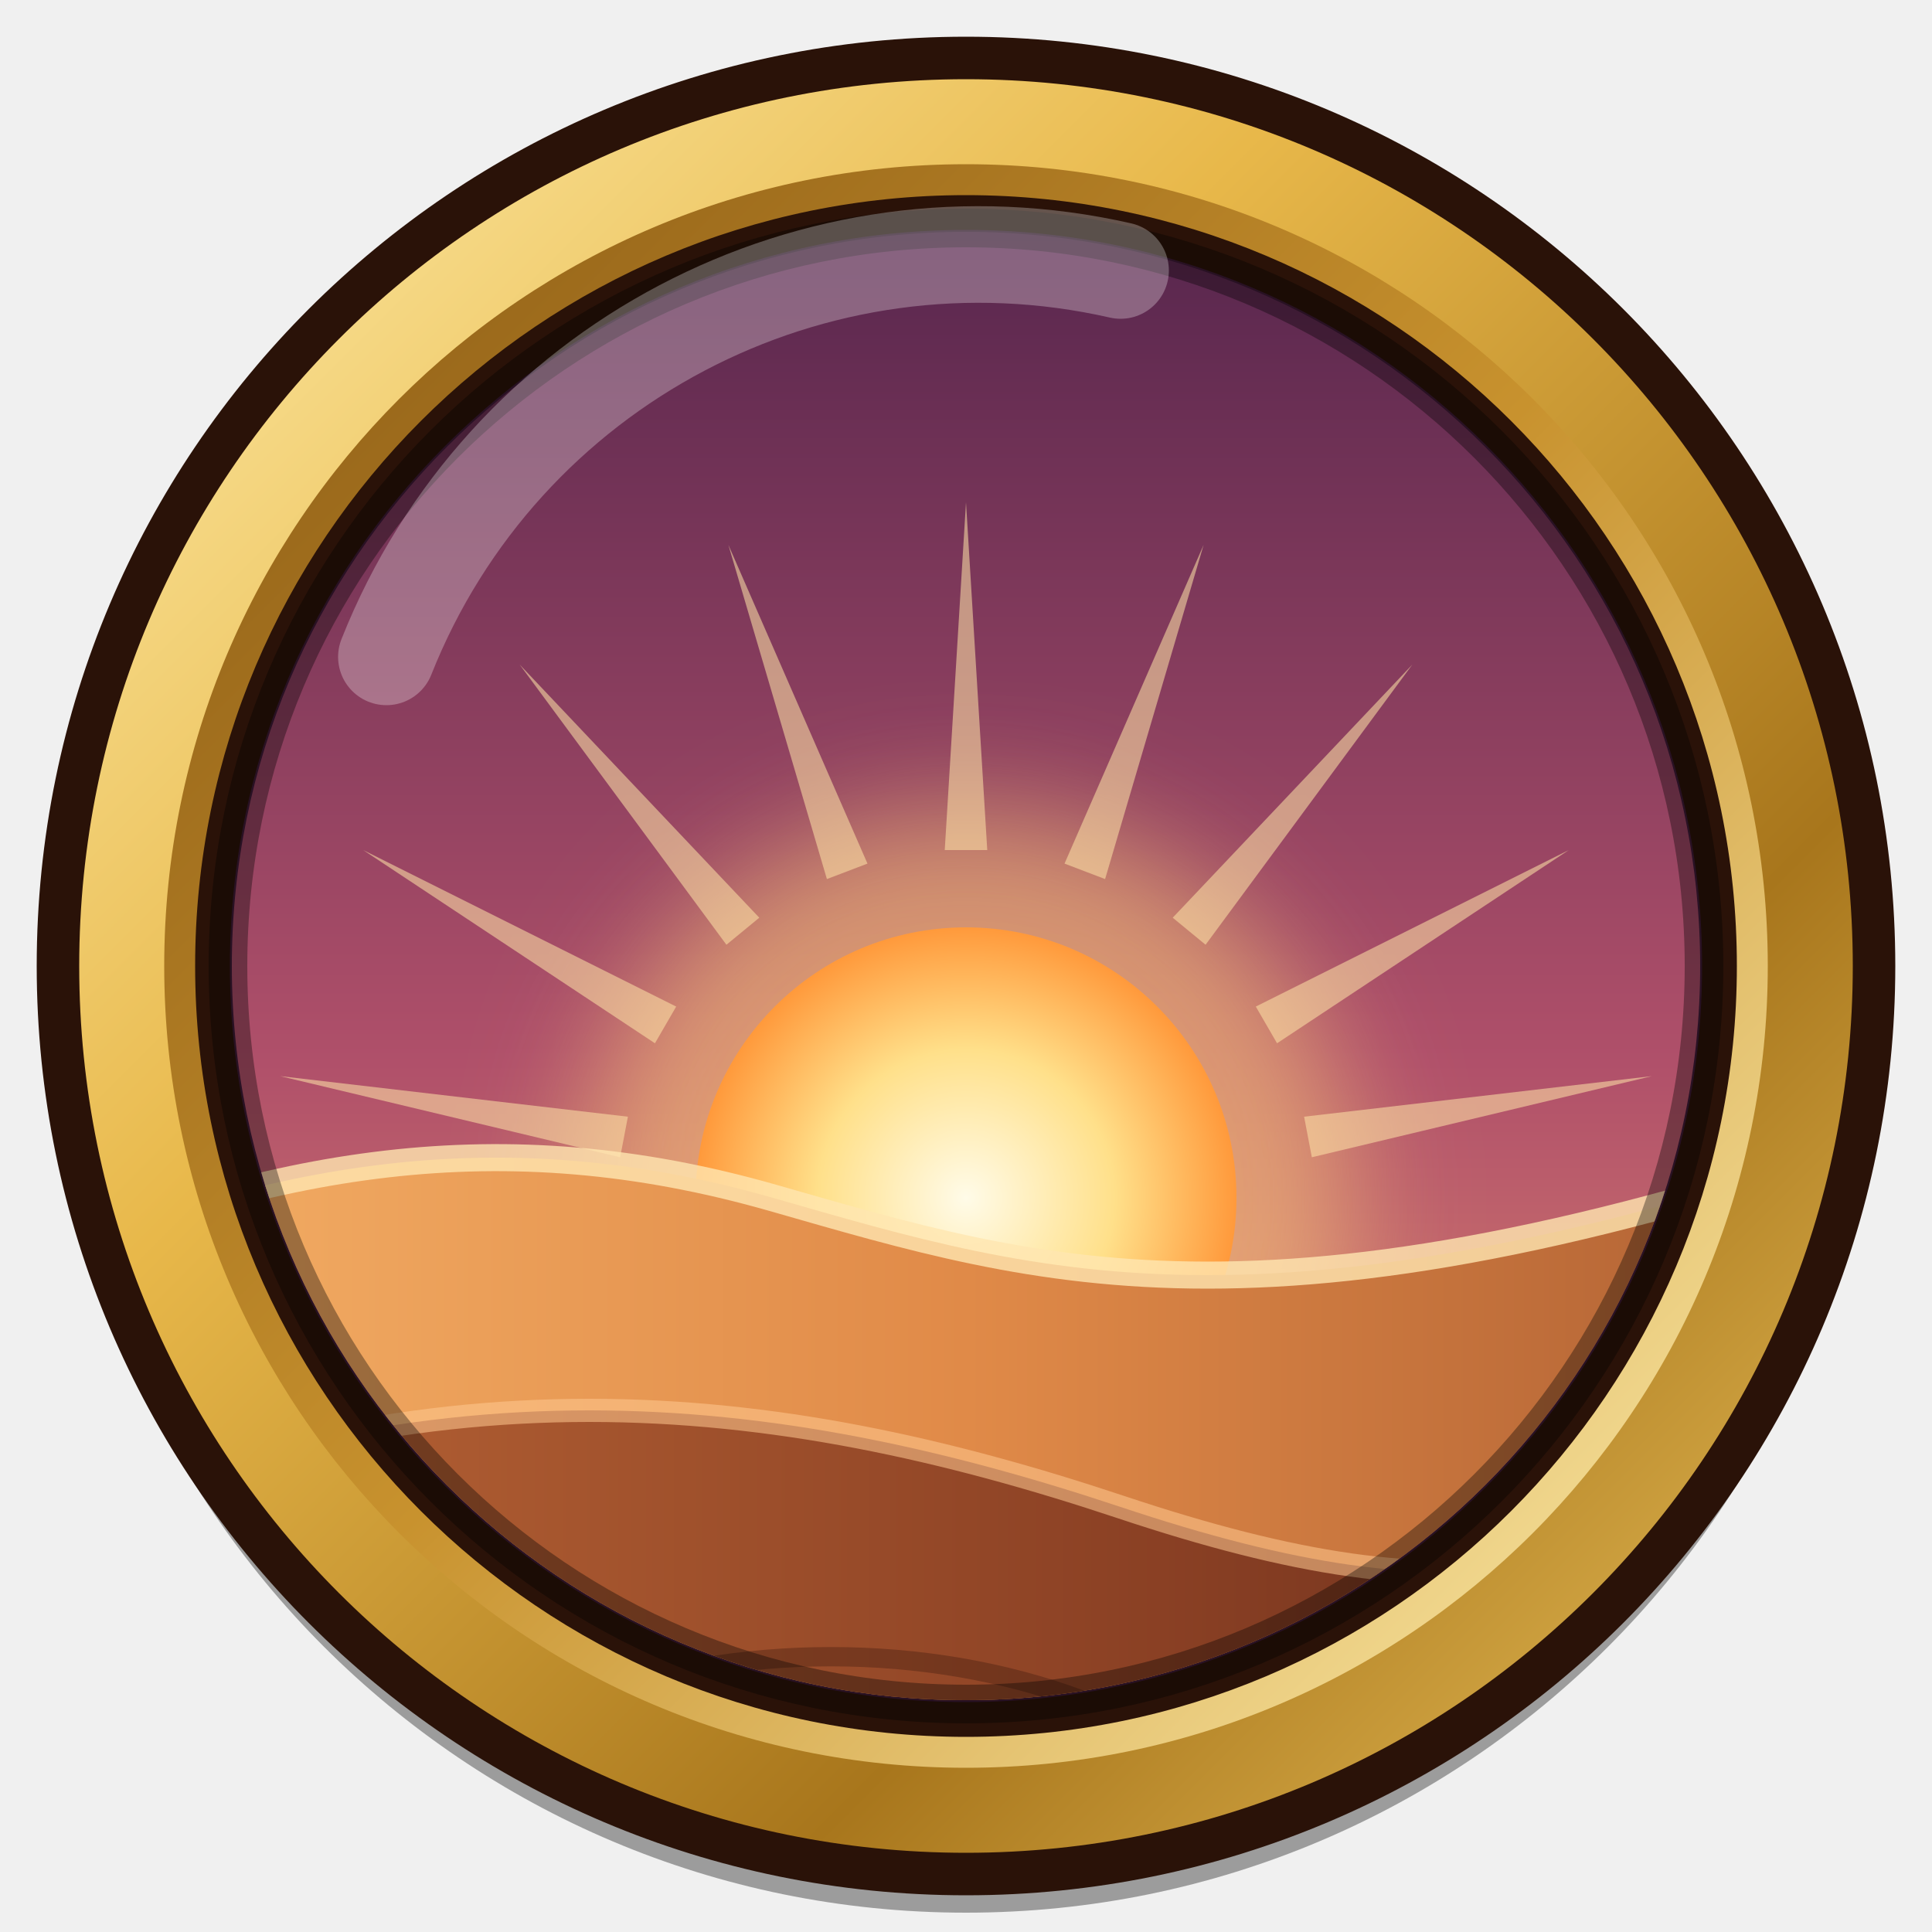
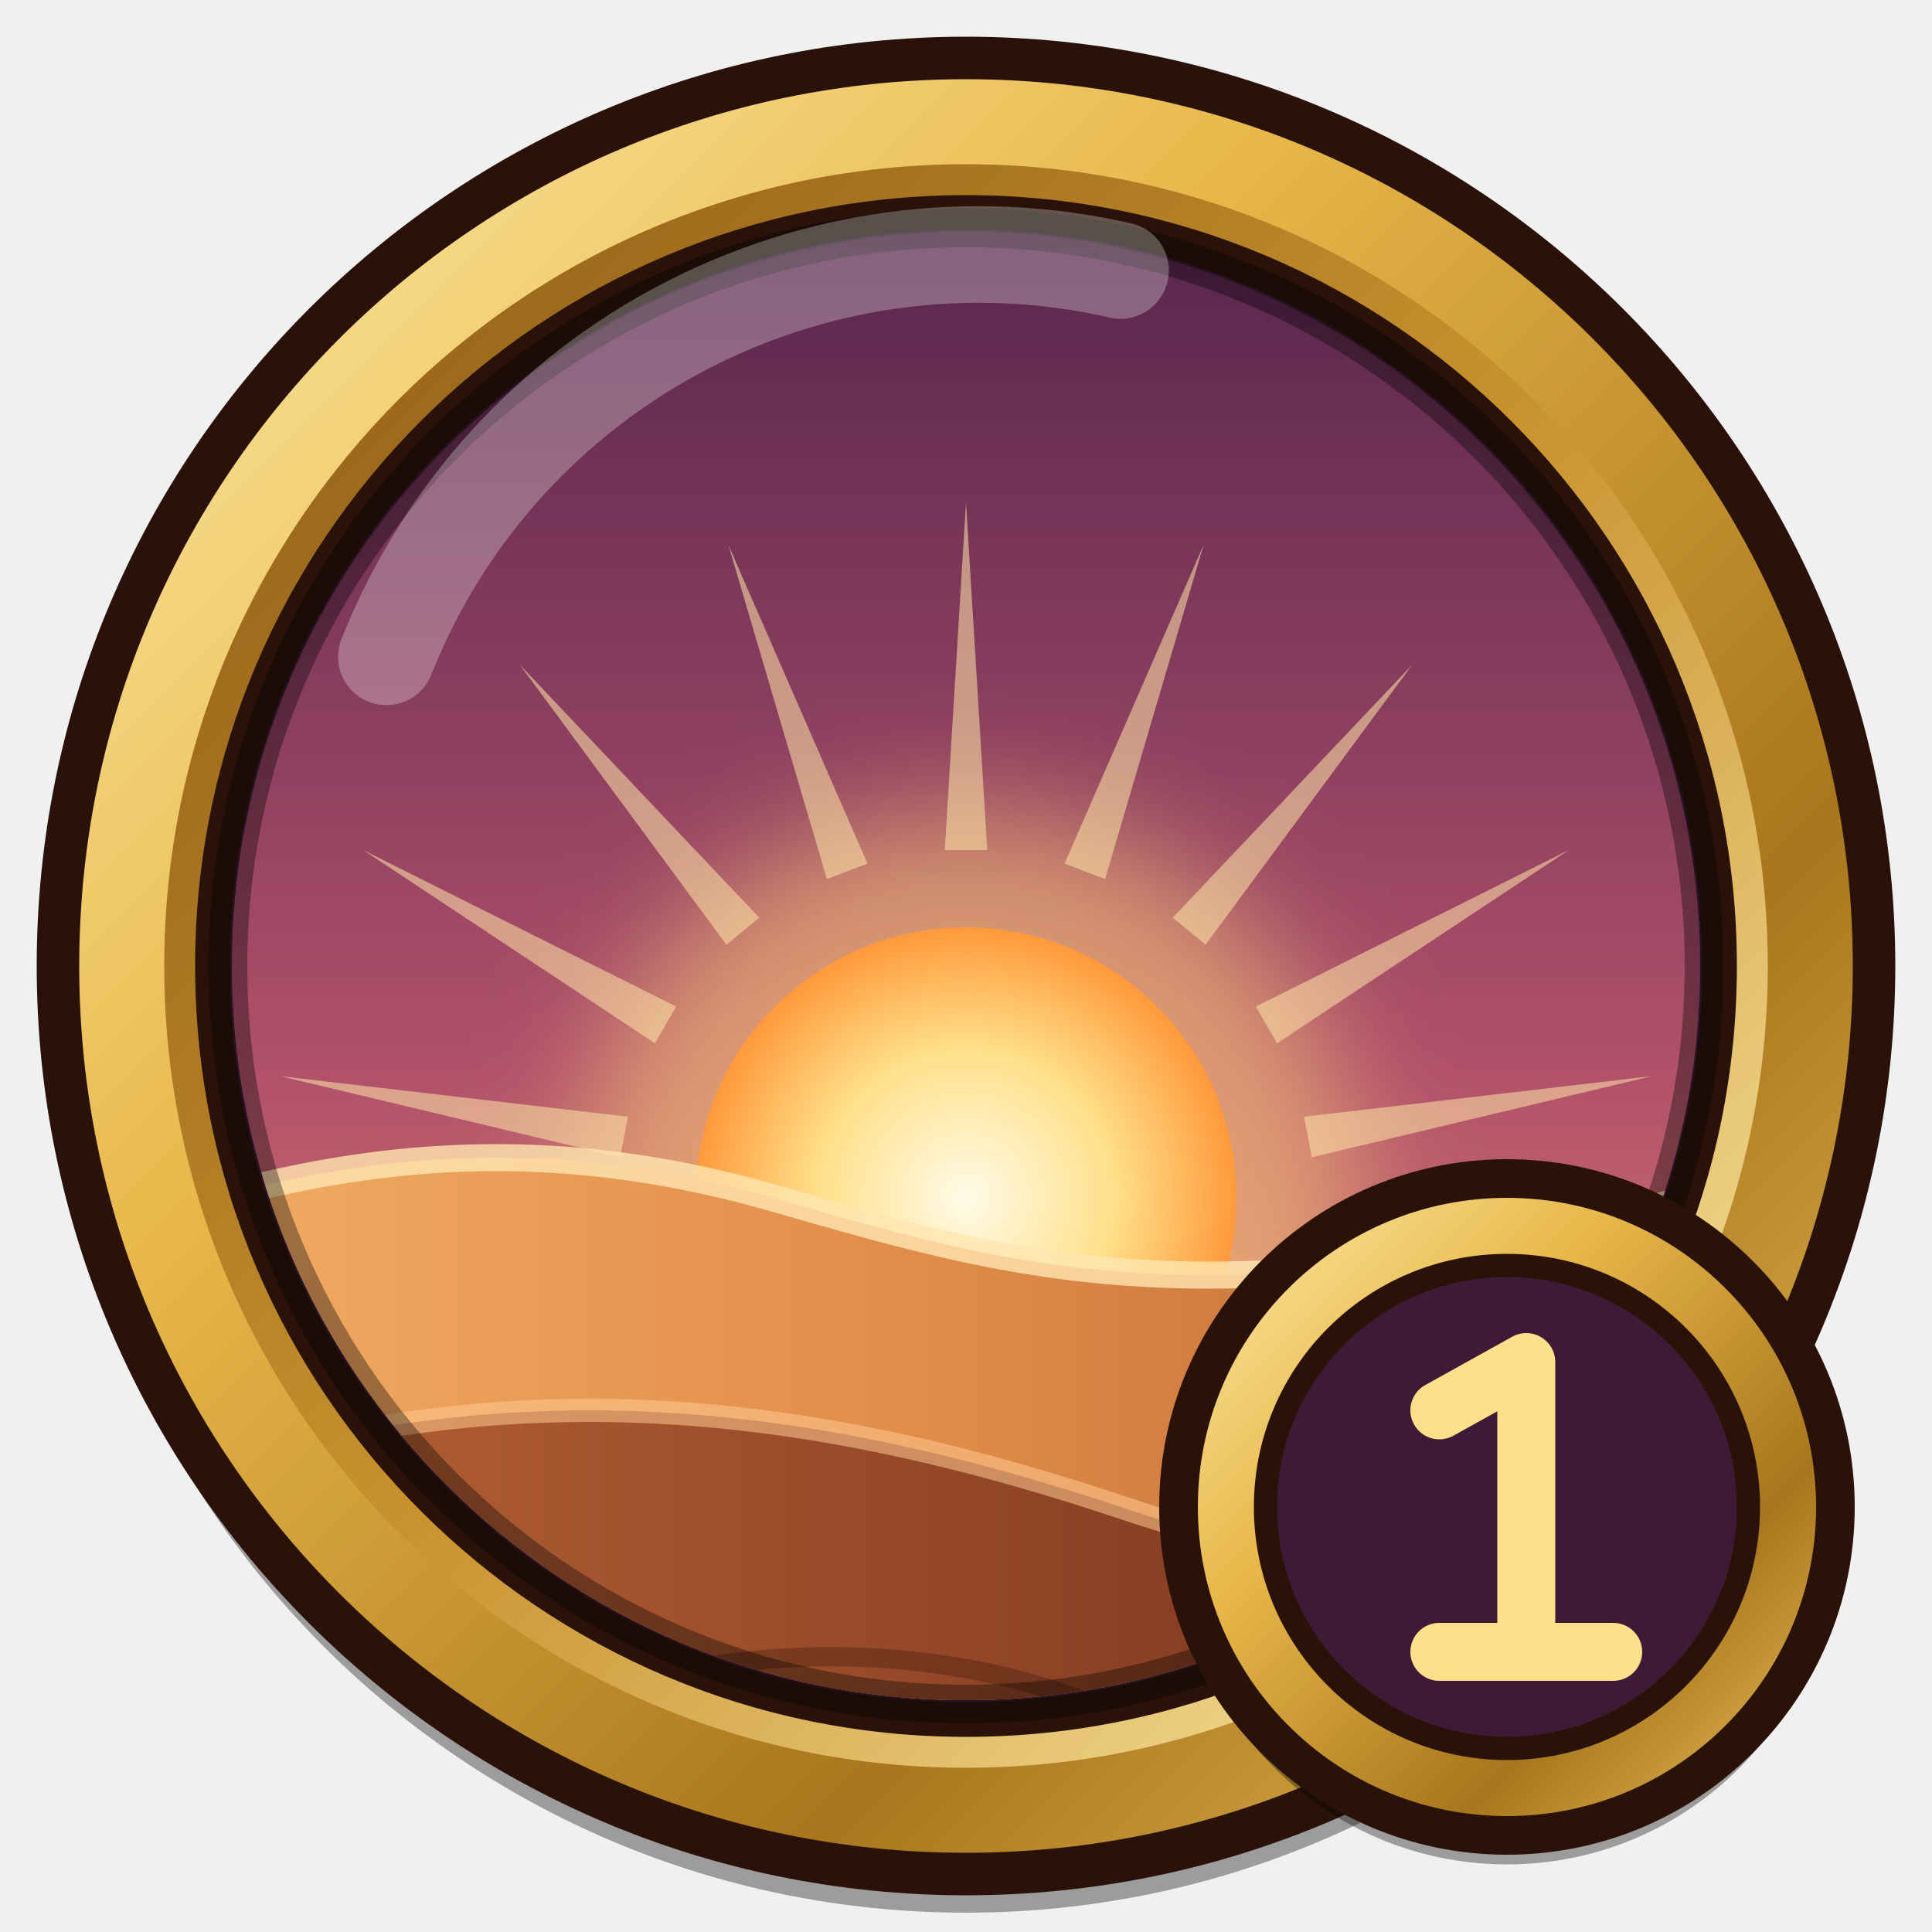
<svg xmlns="http://www.w3.org/2000/svg" viewBox="0 0 100 100">
  <defs>
    <linearGradient id="rim" x1="0" y1="0" x2="1" y2="1">
      <stop offset="0" stop-color="#fff0b0" />
      <stop offset=".35" stop-color="#e8b84a" />
      <stop offset=".7" stop-color="#a8761c" />
      <stop offset="1" stop-color="#f0c860" />
    </linearGradient>
    <linearGradient id="rim2" x1="1" y1="1" x2="0" y2="0">
      <stop offset="0" stop-color="#fff0b0" />
      <stop offset=".5" stop-color="#c8922e" />
      <stop offset="1" stop-color="#8a5a14" />
    </linearGradient>
+     <clipPath id="face">
+       <circle cx="50" cy="50" r="38" />
+     </clipPath>
+     <filter id="glow" x="-50%" y="-50%" width="200%" height="200%">
+       <feGaussianBlur stdDeviation="3" />
+     </filter>
    <linearGradient id="sky" x1="0" y1="0" x2="0" y2="1">
      <stop offset="0" stop-color="#3e1a46" />
      <stop offset=".55" stop-color="#b0506a" />
      <stop offset="1" stop-color="#ffb070" />
    </linearGradient>
    <radialGradient id="sun" cx=".5" cy=".5" r=".5">
      <stop offset="0" stop-color="#fffbe8" />
      <stop offset=".55" stop-color="#ffe08a" />
      <stop offset="1" stop-color="#ff9a3c" />
    </radialGradient>
    <linearGradient id="near" x1="0" y1="0" x2="1" y2="0">
      <stop offset="0" stop-color="#f6b46a" />
      <stop offset=".5" stop-color="#e08a48" />
      <stop offset="1" stop-color="#a85a30" />
    </linearGradient>
    <linearGradient id="far" x1="0" y1="0" x2="1" y2="0">
      <stop offset="0" stop-color="#c06a38" />
      <stop offset=".6" stop-color="#8a4024" />
      <stop offset="1" stop-color="#5a2618" />
    </linearGradient>
-     <clipPath id="face">
-       <circle cx="50" cy="50" r="38" />
-     </clipPath>
-     <filter id="glow" x="-50%" y="-50%" width="200%" height="200%">
-       <feGaussianBlur stdDeviation="3" />
-     </filter>
  </defs>
  <circle cx="50" cy="52" r="47" fill="#000" opacity=".35" />
  <circle cx="50" cy="50" r="47" fill="url(#rim)" stroke="#2a1208" stroke-width="2.2" />
  <circle cx="50" cy="50" r="41.5" fill="url(#rim2)" />
  <circle cx="50" cy="50" r="39" fill="#3e1a36" stroke="#2a1208" stroke-width="1.8" />
  <g clip-path="url(#face)">
    <rect width="100" height="100" fill="url(#sky)" />
    <circle cx="50" cy="62" r="20" fill="#ffd27a" opacity=".55" filter="url(#glow)" />
    <polygon points="67.9,59.9 85.5,55.7 67.5,57.8" fill="#ffe6a8" opacity="0.55" />
    <polygon points="66.1,54.0 81.2,44.0 65.0,52.1" fill="#ffe6a8" opacity="0.55" />
    <polygon points="62.4,48.9 73.1,34.4 60.7,47.5" fill="#ffe6a8" opacity="0.55" />
    <polygon points="57.2,45.5 62.3,28.2 55.1,44.7" fill="#ffe6a8" opacity="0.55" />
    <polygon points="51.1,44.0 50.0,26.0 48.9,44.0" fill="#ffe6a8" opacity="0.55" />
    <polygon points="44.9,44.7 37.7,28.2 42.8,45.5" fill="#ffe6a8" opacity="0.55" />
    <polygon points="39.3,47.5 26.9,34.4 37.6,48.9" fill="#ffe6a8" opacity="0.55" />
    <polygon points="35.0,52.1 18.8,44.0 33.9,54.0" fill="#ffe6a8" opacity="0.55" />
    <polygon points="32.5,57.8 14.5,55.7 32.1,59.9" fill="#ffe6a8" opacity="0.55" />
    <circle cx="50" cy="62" r="14" fill="url(#sun)" />
    <path d="M0 66C14 60 26 58 40 62S66 70 100 58V100H0Z" fill="url(#near)" />
    <path d="M0 66C14 60 26 58 40 62S66 70 100 58" fill="none" stroke="#ffe6b0" stroke-width="1.4" opacity=".8" />
    <path d="M0 80C22 70 40 72 58 78S84 82 100 72V100H0Z" fill="url(#far)" />
    <path d="M0 80C22 70 40 72 58 78S84 82 100 72" fill="none" stroke="#ffc890" stroke-width="1.2" opacity=".55" />
    <path d="M30 88c8-3 18-3 26 0M60 92c6-2 12-2 18 0" stroke="#3a160c" stroke-width="1" opacity=".35" fill="none" />
  </g>
  <circle cx="50" cy="50" r="38.2" fill="none" stroke="#000" stroke-opacity=".35" stroke-width="2" />
  <path d="M20 34A33 33 0 0 1 58 14" stroke="#fff" stroke-opacity=".28" stroke-width="5" stroke-linecap="round" fill="none" />
+   <circle cx="78" cy="78" r="17" fill="#000" opacity=".35" transform="translate(0 1.5)" />
+   <circle cx="78" cy="78" r="17" fill="url(#rim)" stroke="#2a1208" stroke-width="2" />
+   <circle cx="78" cy="78" r="12.5" fill="#3e1a36" stroke="#2a1208" stroke-width="1.2" />
+   <path d="M74.5 73L79 70.5V85.5M74.5 85.5H83.5" fill="none" stroke="#ffe08a" stroke-width="3" stroke-linecap="round" stroke-linejoin="round" />
</svg>
